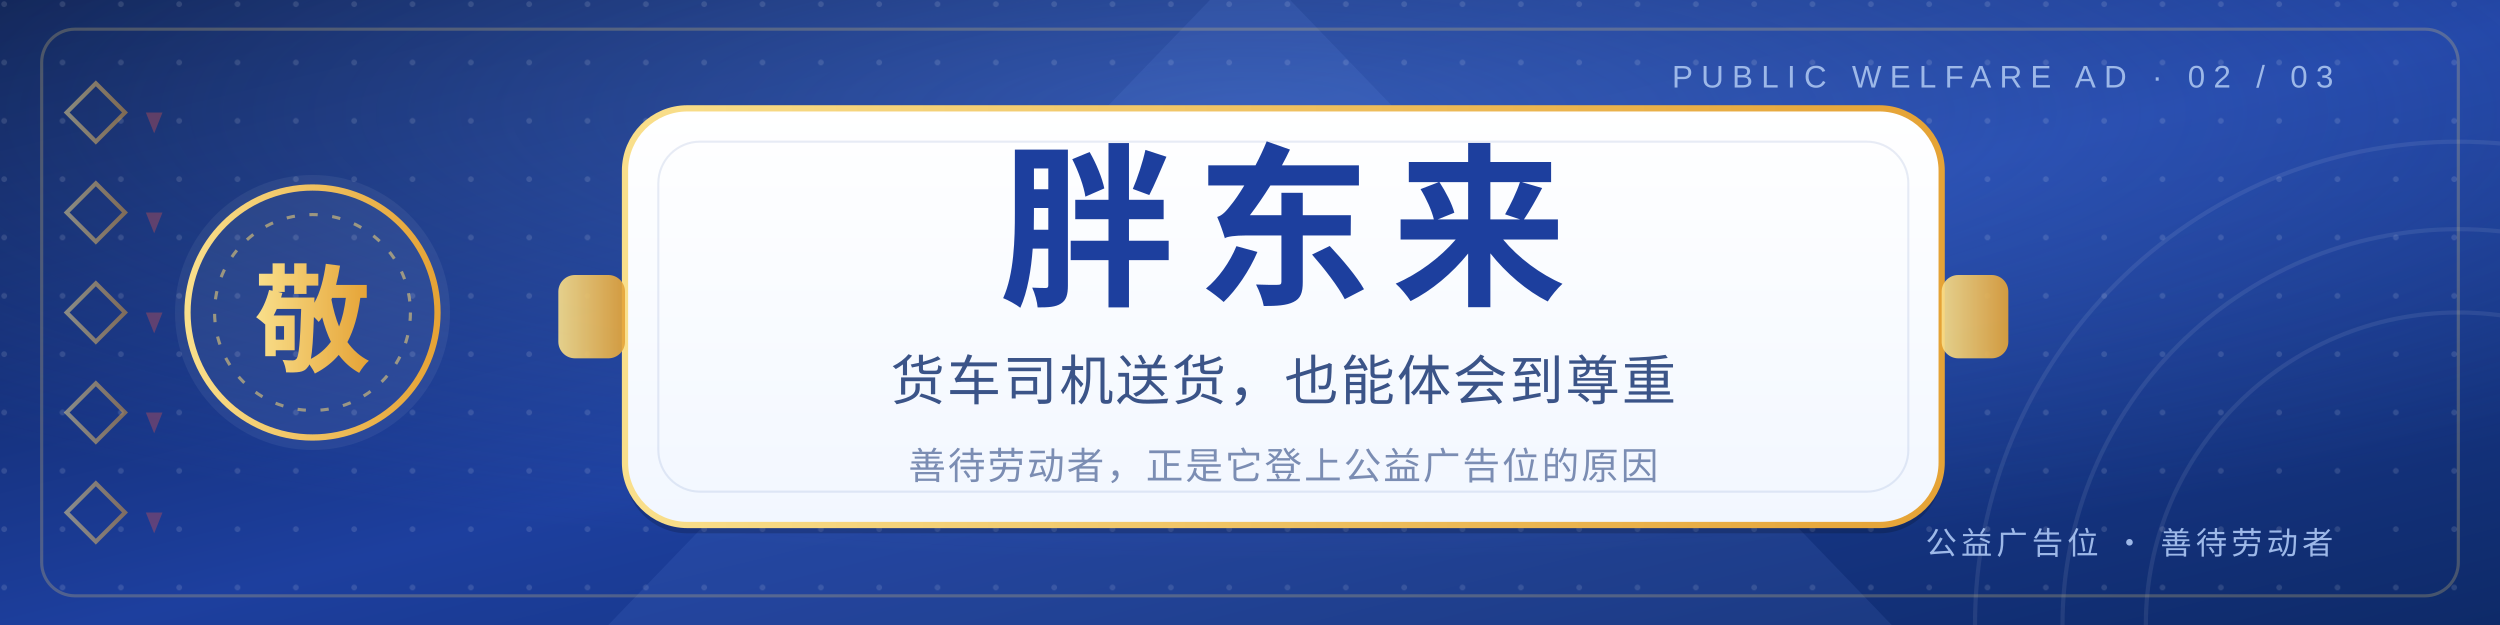
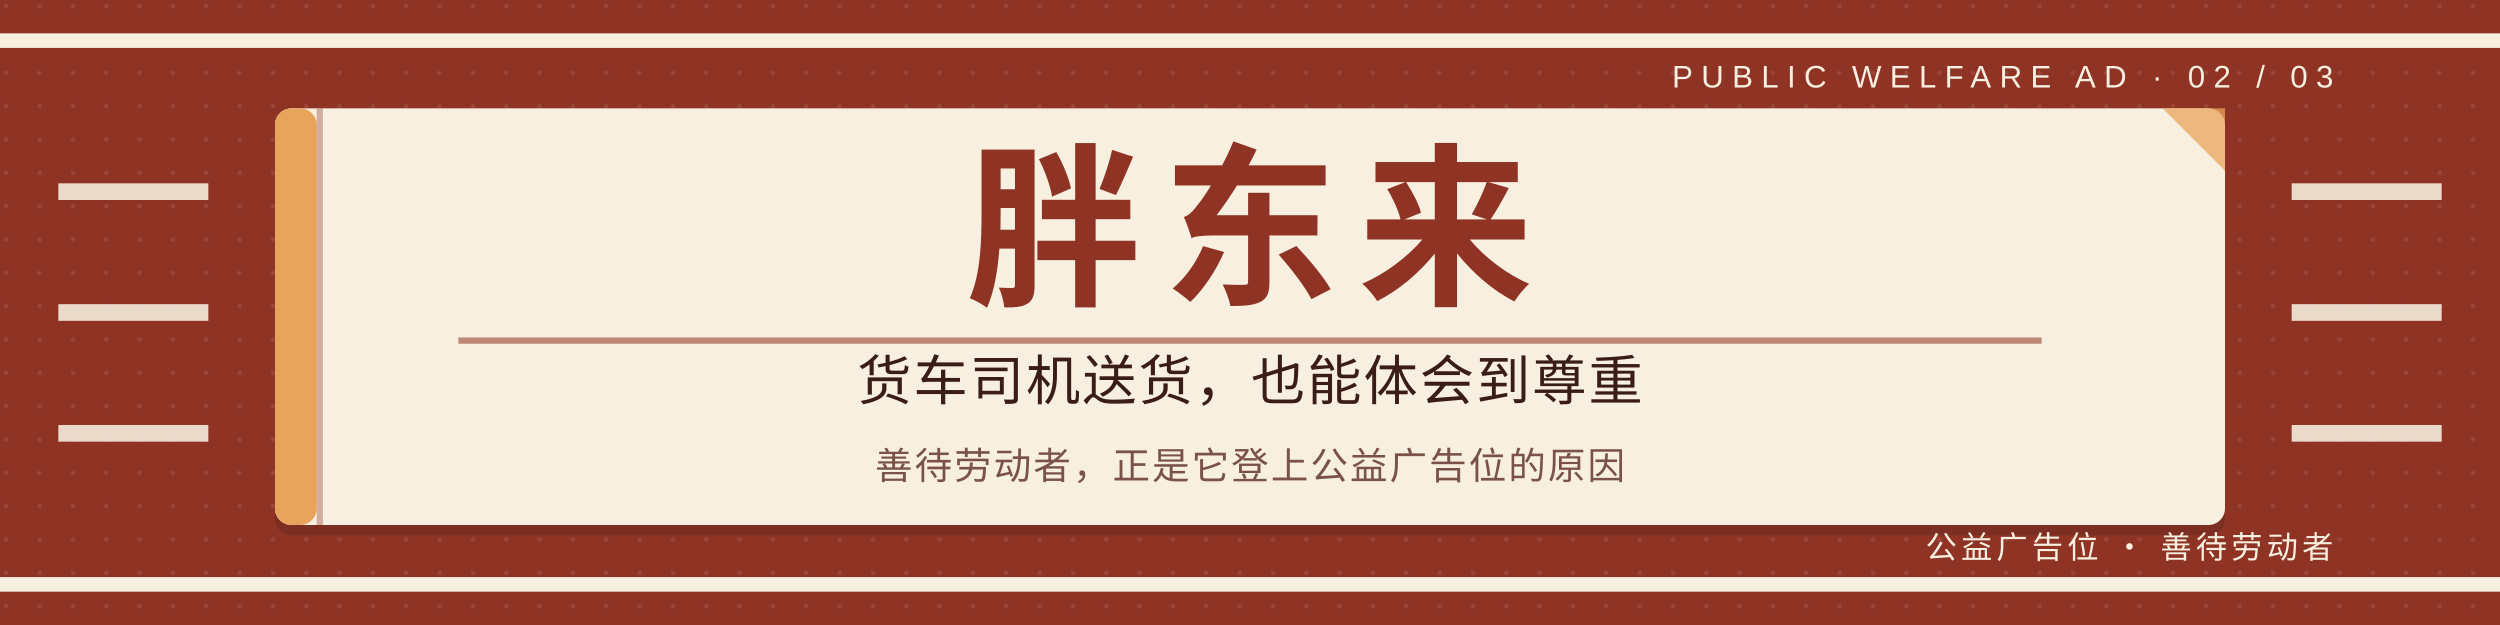
<svg xmlns="http://www.w3.org/2000/svg" width="1200" height="300" viewBox="0 0 1200 300" role="img" aria-label="胖东来 善待劳动者 货车司机送货也能体会到尊重 公益广告位">
  <defs>
-     <linearGradient id="pdl-bg" x1="0" y1="0" x2="1" y2="1">
-       <stop offset="0" stop-color="#0a1b47" />
-       <stop offset="0.52" stop-color="#1d3f9e" />
-       <stop offset="1" stop-color="#0e2a68" />
-     </linearGradient>
-     <radialGradient id="pdl-glow" cx="0.5" cy="0.18" r="0.72">
-       <stop offset="0" stop-color="#5b8cf5" stop-opacity="0.42" />
-       <stop offset="1" stop-color="#5b8cf5" stop-opacity="0" />
-     </radialGradient>
-     <linearGradient id="pdl-gold" x1="0" y1="0" x2="1" y2="0">
-       <stop offset="0" stop-color="#f9df8b" />
-       <stop offset="1" stop-color="#e5a336" />
-     </linearGradient>
-     <linearGradient id="pdl-plate" x1="0" y1="0" x2="0" y2="1">
-       <stop offset="0" stop-color="#ffffff" />
-       <stop offset="1" stop-color="#f2f7ff" />
-     </linearGradient>
-     <pattern id="pdl-dots" width="28" height="28" patternUnits="userSpaceOnUse">
-       <circle cx="2" cy="2" r="1.4" fill="#ffffff" opacity="0.12" />
+     <pattern id="nd-ink" width="16" height="16" patternUnits="userSpaceOnUse">
+       <circle cx="3" cy="3" r="1.1" fill="#f7efe0" opacity="0.10" />
    </pattern>
  </defs>
-   <rect width="1200" height="300" fill="url(#pdl-bg)" />
-   <rect width="1200" height="300" fill="url(#pdl-glow)" />
-   <rect width="1200" height="300" fill="url(#pdl-dots)" />
-   <path d="M600 -20 L292 300 L908 300 Z" fill="#7ea6ff" opacity="0.10" />
-   <g fill="none" stroke="#ffffff" opacity="0.08" stroke-width="2">
-     <circle cx="1180" cy="300" r="150" />
-     <circle cx="1180" cy="300" r="190" />
-     <circle cx="1180" cy="300" r="232" />
+   <rect width="1200" height="300" fill="#8f3325" />
+   <rect width="1200" height="300" fill="url(#nd-ink)" />
+   <rect x="0" y="16" width="1200" height="7" fill="#f7efe0" />
+   <rect x="0" y="277" width="1200" height="7" fill="#f7efe0" />
+   <g fill="#f7efe0" opacity="0.88">
+     <rect x="28" y="88" width="72" height="8" />
+     <rect x="28" y="146" width="72" height="8" />
+     <rect x="28" y="204" width="72" height="8" />
+     <rect x="1100" y="88" width="72" height="8" />
+     <rect x="1100" y="146" width="72" height="8" />
+     <rect x="1100" y="204" width="72" height="8" />
  </g>
-   <g opacity="0.5" fill="none" stroke="url(#pdl-gold)" stroke-width="2">
-     <path d="M46 40 l14 14 -14 14 -14 -14 z" />
-     <path d="M46 88 l14 14 -14 14 -14 -14 z" />
-     <path d="M46 136 l14 14 -14 14 -14 -14 z" />
-     <path d="M46 184 l14 14 -14 14 -14 -14 z" />
-     <path d="M46 232 l14 14 -14 14 -14 -14 z" />
-   </g>
-   <g opacity="0.34" fill="#e2534b">
-     <path d="M70 54 l8 0 -4 10 z" />
-     <path d="M70 102 l8 0 -4 10 z" />
-     <path d="M70 150 l8 0 -4 10 z" />
-     <path d="M70 198 l8 0 -4 10 z" />
-     <path d="M70 246 l8 0 -4 10 z" />
-   </g>
-   <rect x="20" y="14" width="1160" height="272" rx="16" fill="none" stroke="#f7d774" stroke-opacity="0.24" stroke-width="1.5" />
-   <g transform="translate(150,150)">
-     <circle r="66" fill="#ffffff" opacity="0.06" />
-     <circle r="60" fill="none" stroke="url(#pdl-gold)" stroke-width="3" />
-     <circle r="47" fill="none" stroke="#f7d774" stroke-opacity="0.55" stroke-width="1.5" stroke-dasharray="4 7" />
-     <text x="0" y="24" text-anchor="middle" font-family="'Microsoft YaHei','PingFang SC','Noto Sans CJK SC',sans-serif" font-size="56" font-weight="700" fill="url(#pdl-gold)" letter-spacing="2">敬</text>
-   </g>
-   <g>
-     <rect x="300" y="52" width="632" height="200" rx="30" fill="#000000" opacity="0.18" transform="translate(0,4)" />
-     <rect x="300" y="52" width="632" height="200" rx="30" fill="url(#pdl-plate)" />
-     <rect x="300" y="52" width="632" height="200" rx="30" fill="none" stroke="url(#pdl-gold)" stroke-width="3" />
-     <rect x="316" y="68" width="600" height="168" rx="20" fill="none" stroke="#1d3f9e" stroke-opacity="0.10" stroke-width="1" />
-     <rect x="268" y="132" width="32" height="40" rx="8" fill="url(#pdl-gold)" opacity="0.9" />
-     <rect x="932" y="132" width="32" height="40" rx="8" fill="url(#pdl-gold)" opacity="0.9" />
-   </g>
-   <text x="616" y="140" text-anchor="middle" font-family="'Microsoft YaHei','PingFang SC','Noto Sans CJK SC',sans-serif" font-size="84" font-weight="700" fill="#1d3f9e" letter-spacing="10">胖东来</text>
-   <text x="616" y="192" text-anchor="middle" font-family="'Microsoft YaHei','PingFang SC','Noto Sans CJK SC',sans-serif" font-size="26" fill="#3b5488" letter-spacing="1">货车司机送货，也能体会到尊重</text>
-   <text x="616" y="230" text-anchor="middle" font-family="'Microsoft YaHei','PingFang SC','Noto Sans CJK SC',sans-serif" font-size="18" fill="#7b8db3" letter-spacing="1">善待劳动者，正是它登上公益广告位的原因</text>
-   <text x="1120" y="42" text-anchor="end" font-family="Arial,sans-serif" font-size="15" fill="#9db8e8" letter-spacing="4">PUBLIC WELFARE AD · 02 / 03</text>
-   <text x="1120" y="266" text-anchor="end" font-family="'Microsoft YaHei','PingFang SC','Noto Sans CJK SC',sans-serif" font-size="15" fill="#9db8e8" letter-spacing="2">公益广告位 · 善待劳动者</text>
+   <rect x="132" y="52" width="936" height="200" rx="8" fill="#3a1d18" opacity="0.22" transform="translate(0,5)" />
+   <rect x="132" y="52" width="936" height="200" rx="8" fill="#f7efe0" />
+   <rect x="132" y="52" width="20" height="200" rx="8" fill="#e9a45c" />
+   <rect x="152" y="52" width="3" height="200" fill="#8f3325" opacity="0.35" />
+   <path d="M1068 52 L1068 82 L1038 52 Z" fill="#e9a45c" opacity="0.75" />
+   <rect x="220" y="162" width="760" height="3" fill="#8f3325" opacity="0.55" />
+   <text x="600" y="140" text-anchor="middle" font-family="'Microsoft YaHei','PingFang SC','Noto Sans CJK SC',sans-serif" font-size="84" font-weight="700" fill="#8f3325" letter-spacing="10">胖东来</text>
+   <text x="600" y="192" text-anchor="middle" font-family="'Microsoft YaHei','PingFang SC','Noto Sans CJK SC',sans-serif" font-size="26" fill="#3a1d18" letter-spacing="1">货车司机送货，也能体会到尊重</text>
+   <text x="600" y="230" text-anchor="middle" font-family="'Microsoft YaHei','PingFang SC','Noto Sans CJK SC',sans-serif" font-size="18" fill="#7a5248" letter-spacing="1">善待劳动者，正是它登上公益广告位的原因</text>
+   <text x="1120" y="42" text-anchor="end" font-family="Arial,sans-serif" font-size="15" fill="#f7efe0" letter-spacing="4">PUBLIC WELFARE AD · 02 / 03</text>
+   <text x="1120" y="268" text-anchor="end" font-family="'Microsoft YaHei','PingFang SC','Noto Sans CJK SC',sans-serif" font-size="15" fill="#f7efe0" letter-spacing="2">公益广告位 · 善待劳动者</text>
</svg>
